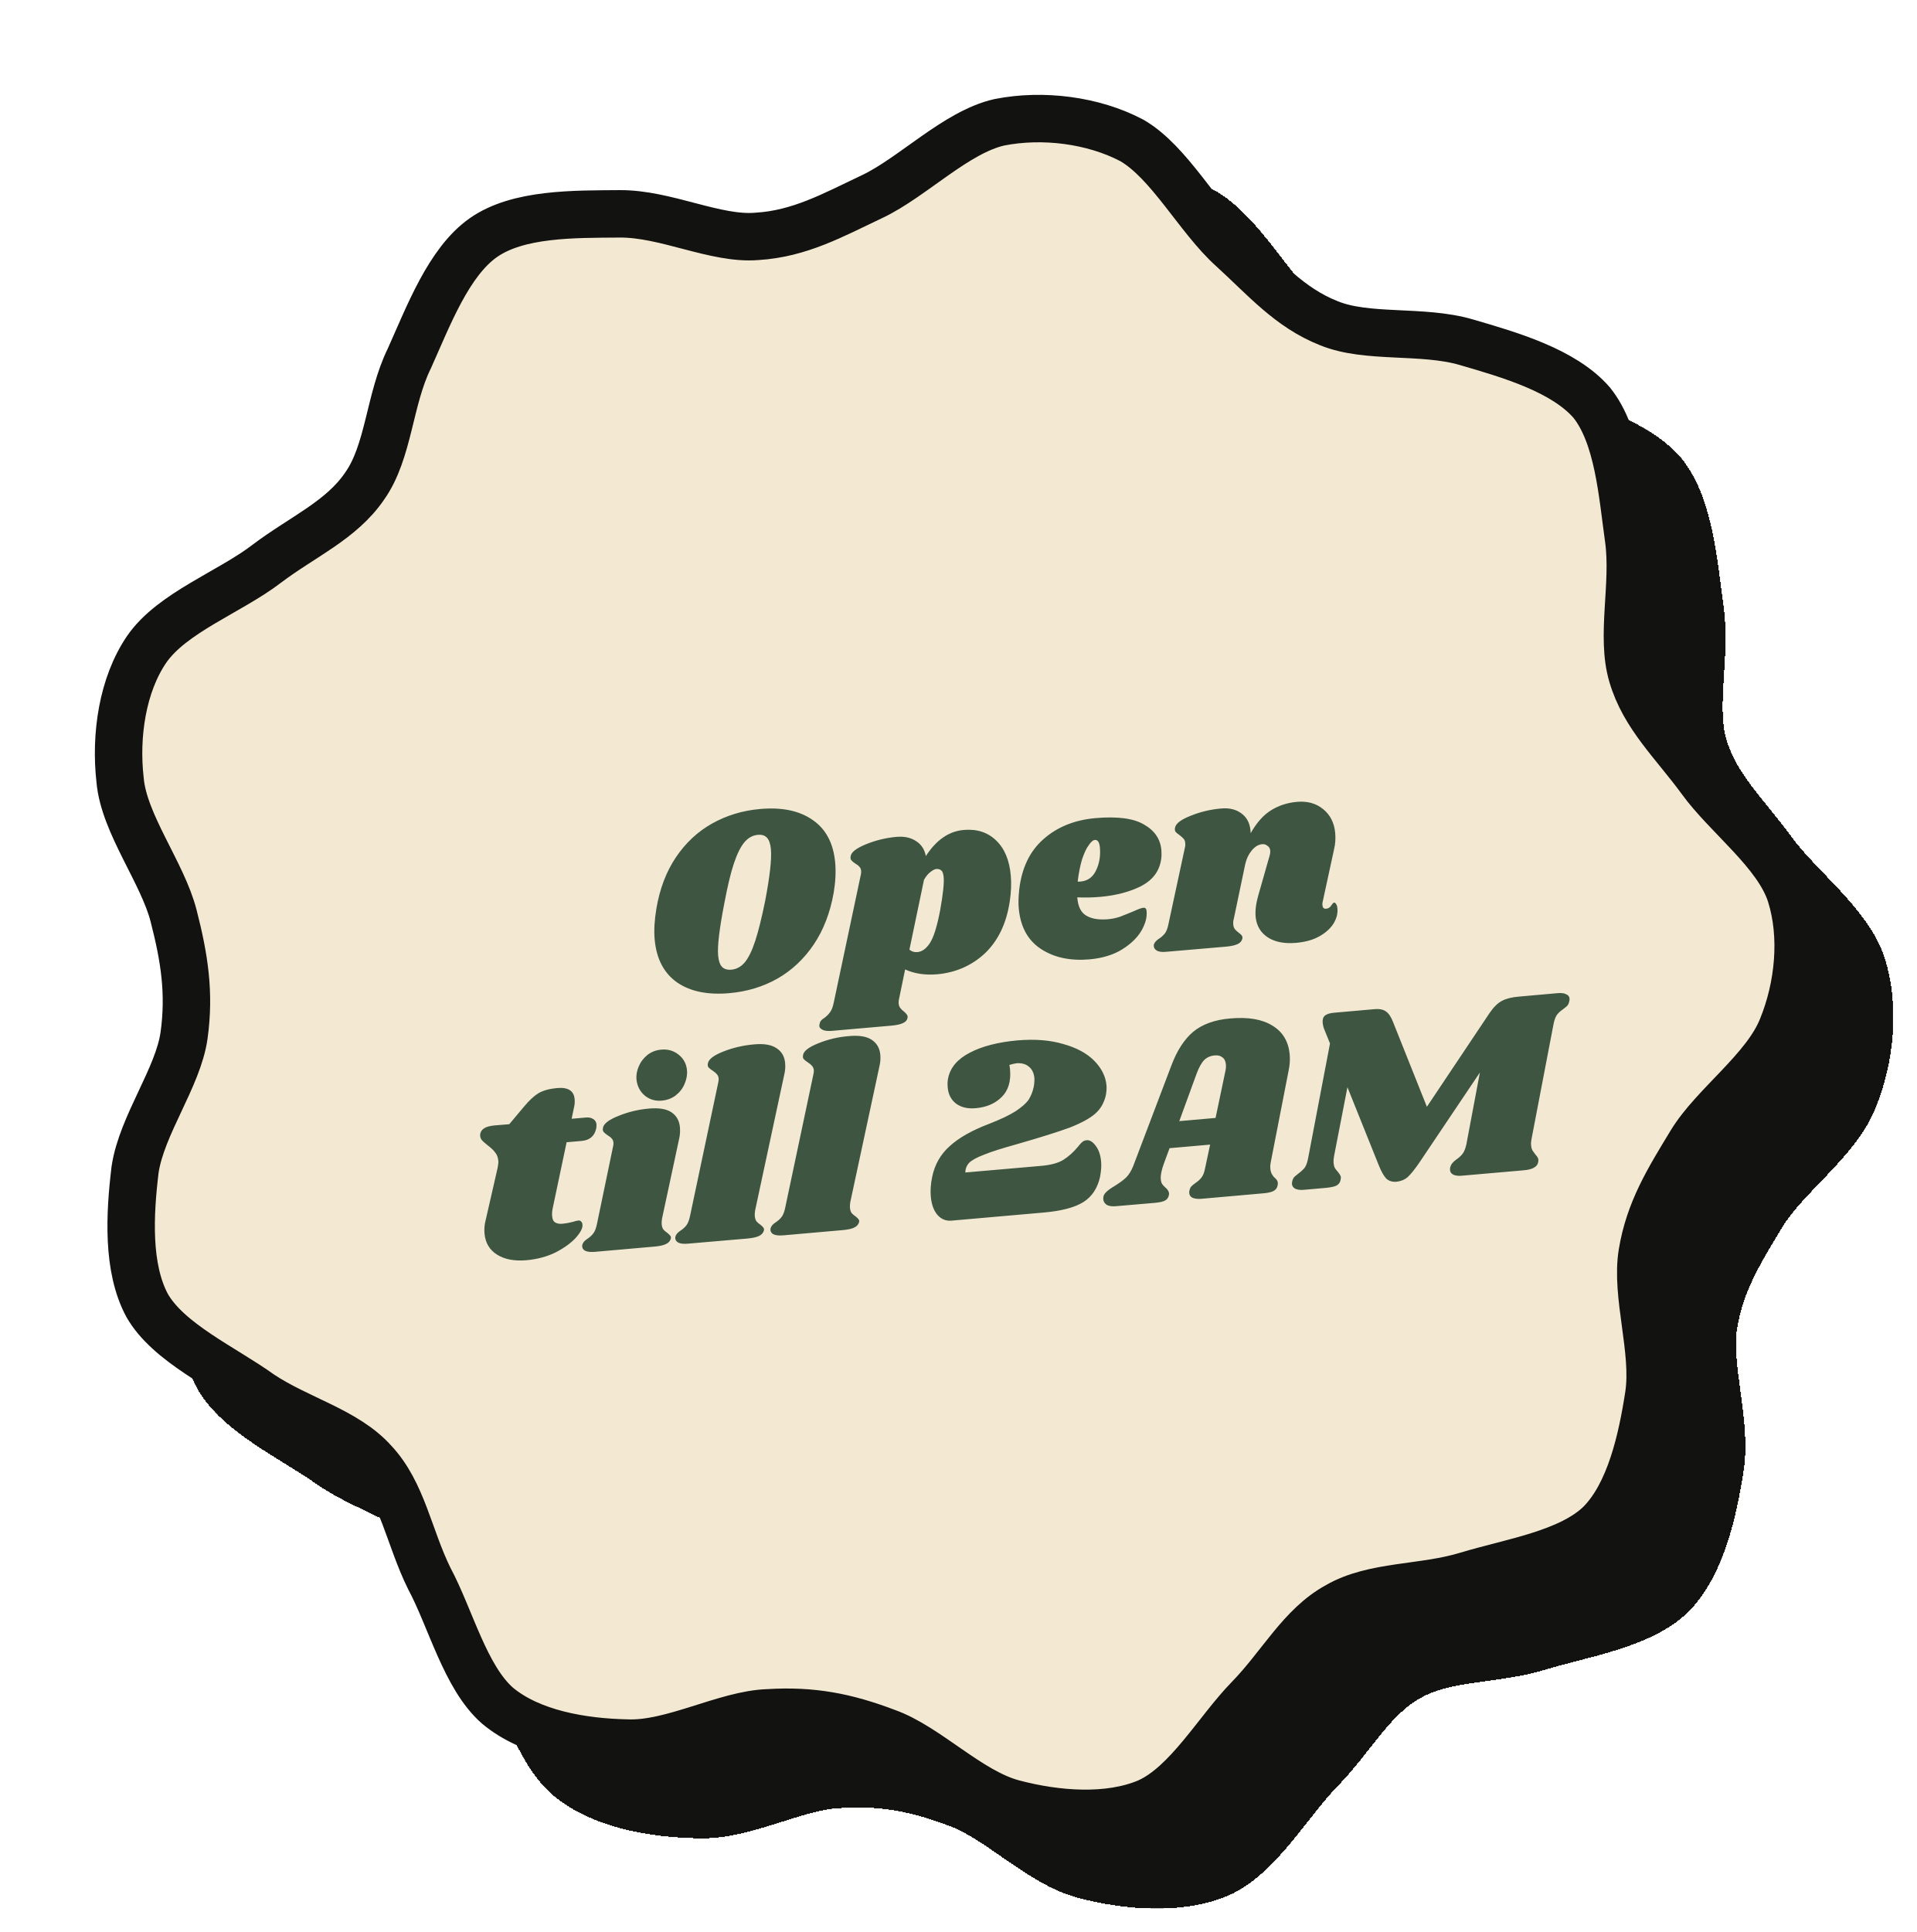
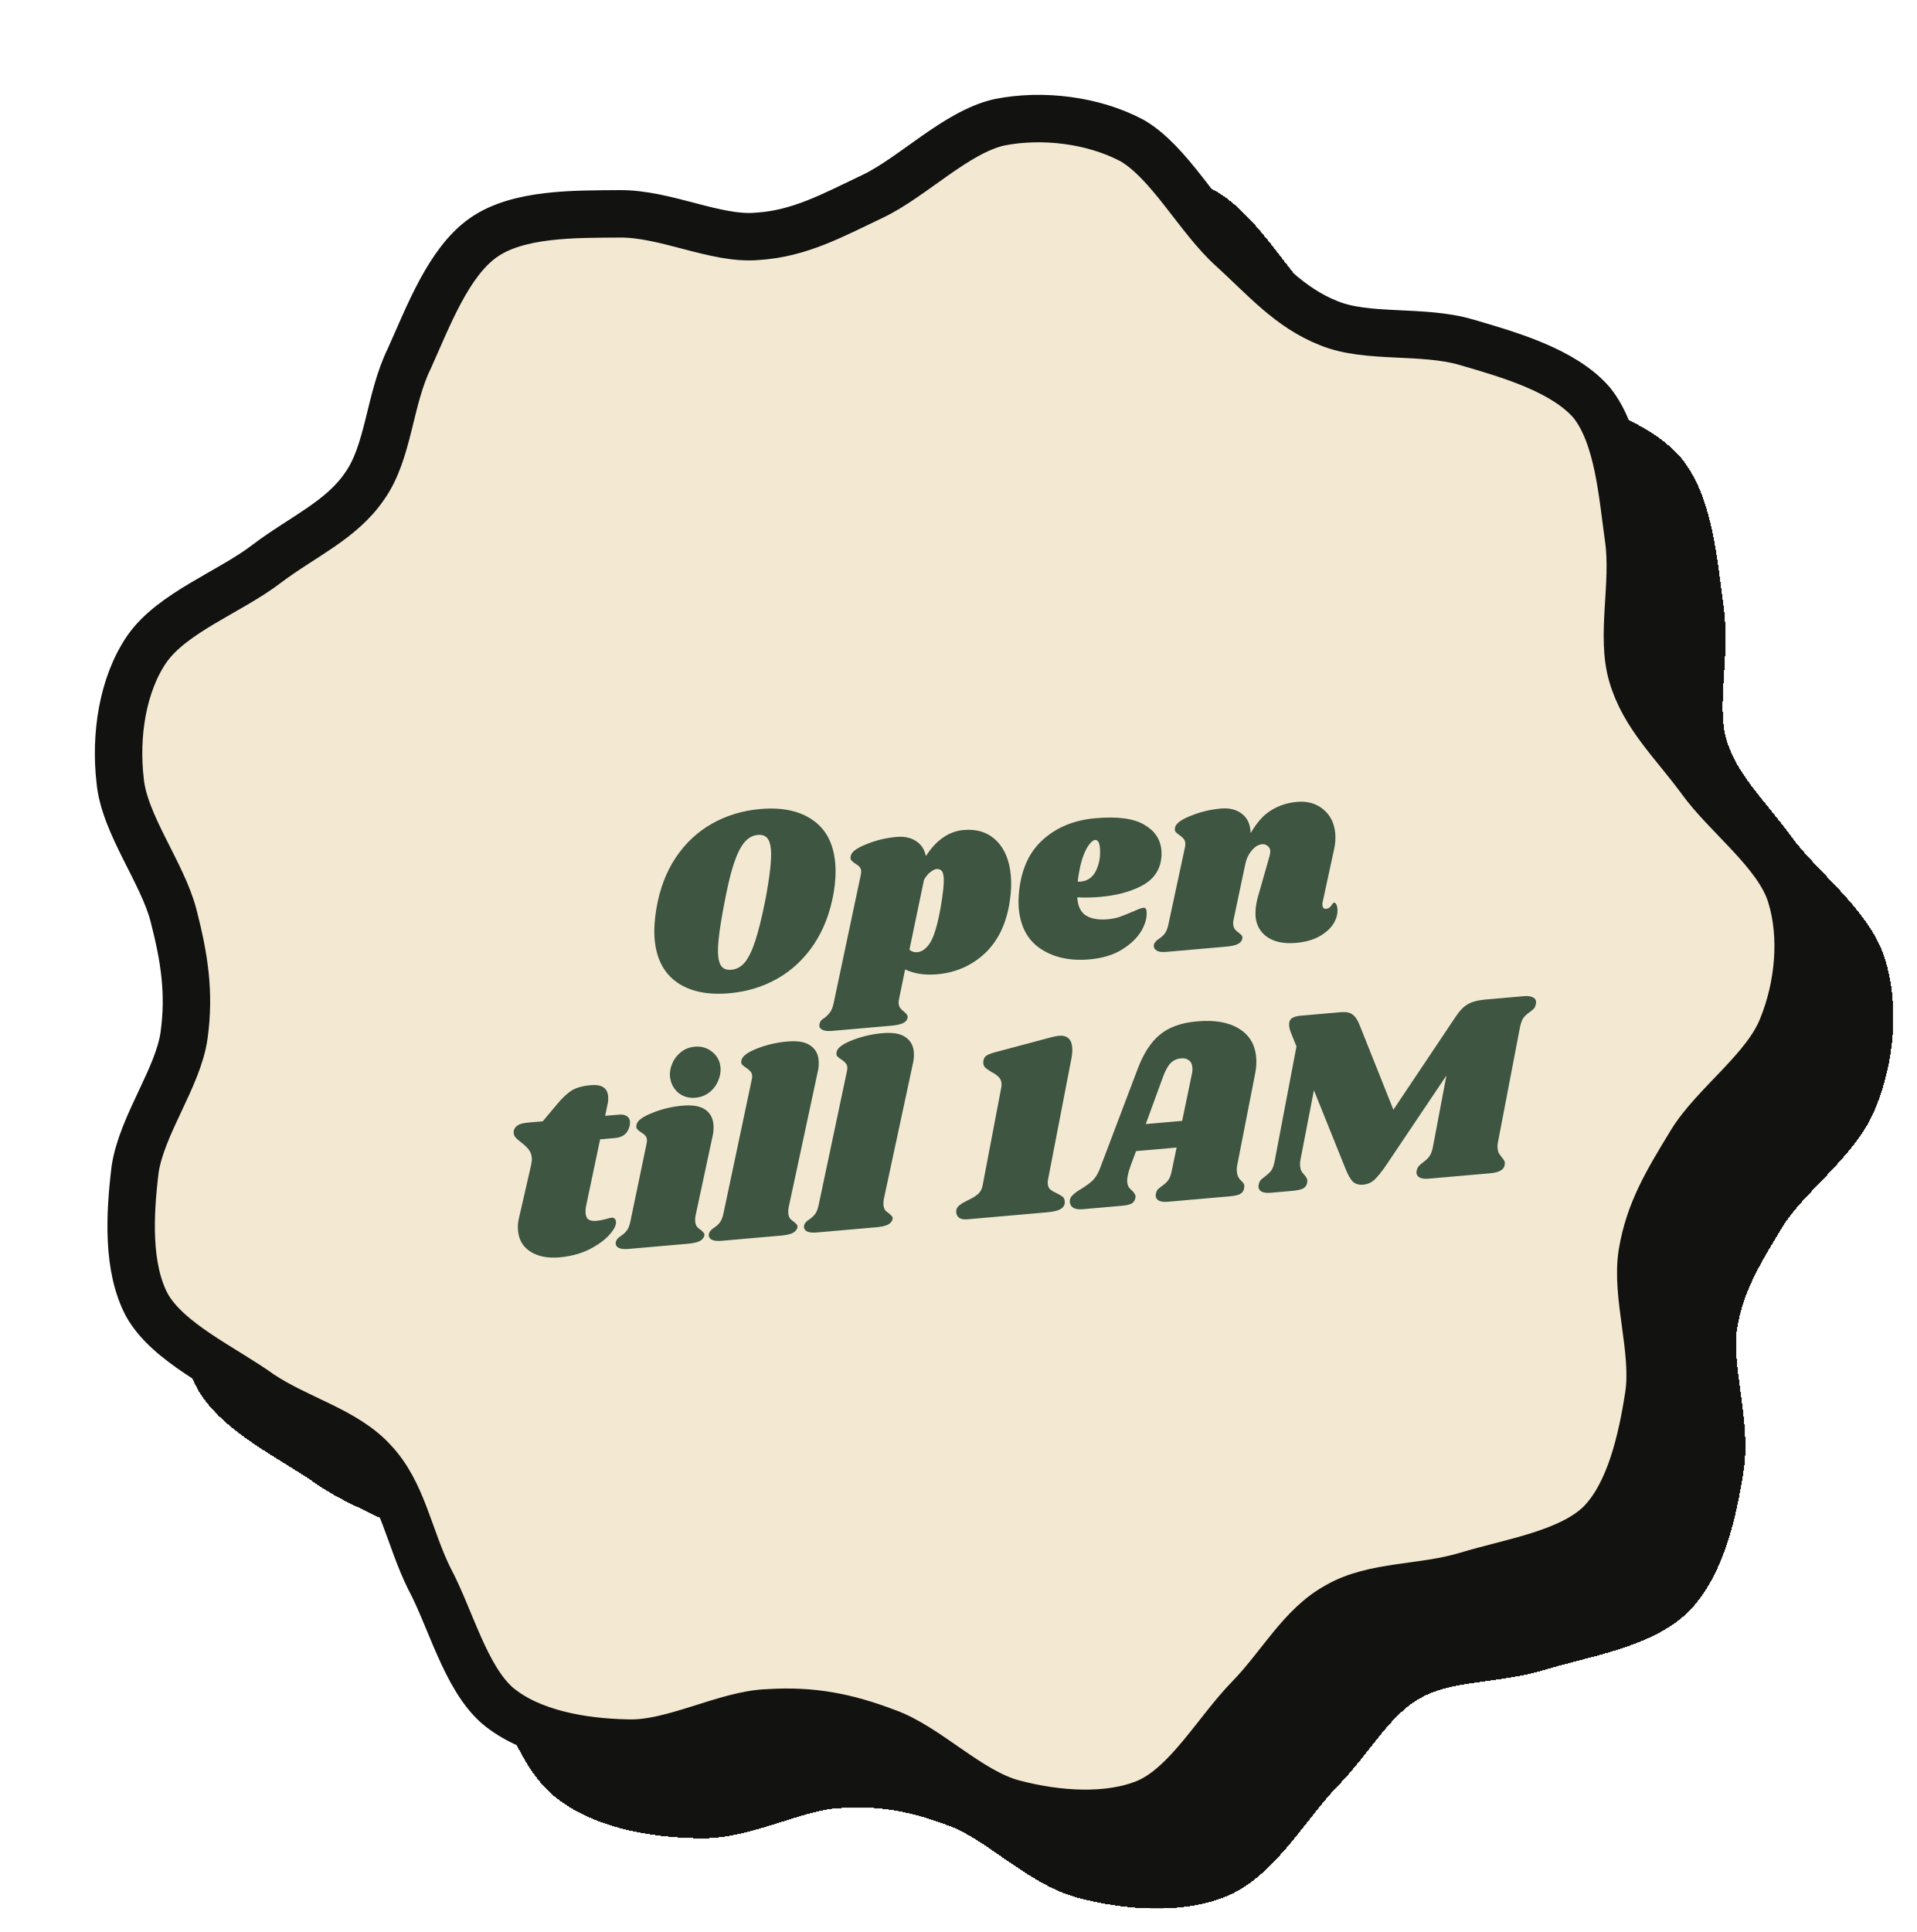
<svg xmlns="http://www.w3.org/2000/svg" width="161.64" height="162.9" viewBox="917.98 5081.32 161.64 162.9" fill="none">
  <g filter="url(#filter27_d_16_22)">
    <path d="M1068.99 5156.76C1070.1 5160.28 1069.67 5164.53 1068.26 5167.97C1066.86 5171.5 1062.51 5174.49 1060.58 5177.67C1058.65 5180.85 1057.06 5183.4 1056.47 5186.97C1055.88 5190.53 1057.59 5195.2 1057.02 5198.96C1056.44 5202.73 1055.43 5207.23 1052.94 5209.76C1050.36 5212.3 1045.4 5213.03 1041.68 5214.16C1037.97 5215.29 1033.82 5214.95 1030.77 5216.72C1027.7 5218.39 1025.99 5221.76 1023.32 5224.5C1020.64 5227.24 1018.13 5231.78 1014.75 5233.28C1011.46 5234.67 1007.11 5234.35 1003.41 5233.37C999.713 5232.39 996.168 5228.58 992.75 5227.37C989.323 5226.07 986.464 5225.51 982.77 5225.74C979.166 5225.85 974.675 5228.45 970.846 5228.29C967.126 5228.21 962.746 5227.49 959.929 5225.13C957.212 5222.75 955.971 5217.74 954.171 5214.39C952.463 5210.92 951.933 5207.15 949.497 5204.56C947.161 5201.95 943.162 5201 939.965 5198.87C936.858 5196.63 932.157 5194.53 930.375 5191.37C928.693 5188.21 928.907 5183.77 929.373 5179.92C929.947 5176.15 933.012 5172.17 933.503 5168.61C933.995 5165.06 933.535 5162.09 932.623 5158.55C931.703 5154.92 928.431 5150.79 928.108 5147.1C927.677 5143.33 928.307 5139.05 930.355 5136.06C932.493 5132.97 937.36 5131.24 940.465 5128.86C943.478 5126.58 946.769 5125.19 948.726 5122.31C950.782 5119.42 950.797 5115 952.501 5111.54C954.098 5107.99 955.806 5103.42 958.738 5101.36C961.669 5099.3 966.395 5099.38 970.206 5099.35C974.118 5099.31 978.329 5101.55 981.816 5101.25C985.411 5101.03 988.187 5099.48 991.56 5097.88C994.933 5096.28 998.613 5092.45 1002.26 5091.63C1005.91 5090.91 1010.17 5091.44 1013.43 5093.16C1016.6 5094.99 1019.02 5099.7 1021.86 5102.26C1024.58 5104.73 1026.71 5107.26 1030.04 5108.57C1033.27 5109.9 1037.91 5109.09 1041.62 5110.17C1045.33 5111.25 1049.86 5112.56 1052.21 5115.27C1054.46 5118.08 1054.79 5122.97 1055.32 5126.74C1055.86 5130.61 1054.63 5134.93 1055.62 5138.26C1056.62 5141.68 1059.13 5143.97 1061.41 5147.08C1063.59 5150.11 1067.88 5153.24 1068.99 5156.76Z" fill="#F3E9D2" />
    <path d="M1068.99 5156.76C1070.1 5160.28 1069.67 5164.53 1068.26 5167.97C1066.86 5171.5 1062.51 5174.49 1060.58 5177.67C1058.65 5180.85 1057.06 5183.4 1056.47 5186.97C1055.88 5190.53 1057.59 5195.2 1057.02 5198.96C1056.44 5202.73 1055.43 5207.23 1052.94 5209.76C1050.36 5212.3 1045.4 5213.03 1041.68 5214.16C1037.97 5215.29 1033.82 5214.95 1030.77 5216.72C1027.7 5218.39 1025.99 5221.76 1023.32 5224.5C1020.64 5227.24 1018.13 5231.78 1014.75 5233.28C1011.46 5234.67 1007.11 5234.35 1003.41 5233.37C999.713 5232.39 996.168 5228.58 992.75 5227.37C989.323 5226.07 986.464 5225.51 982.77 5225.74C979.166 5225.85 974.675 5228.45 970.846 5228.29C967.126 5228.21 962.746 5227.49 959.929 5225.13C957.212 5222.75 955.971 5217.74 954.171 5214.39C952.463 5210.92 951.933 5207.15 949.497 5204.56C947.161 5201.95 943.162 5201 939.965 5198.87C936.858 5196.63 932.157 5194.53 930.375 5191.37C928.693 5188.21 928.907 5183.77 929.373 5179.92C929.947 5176.15 933.012 5172.17 933.503 5168.61C933.995 5165.06 933.535 5162.09 932.623 5158.55C931.703 5154.92 928.431 5150.79 928.108 5147.1C927.677 5143.33 928.307 5139.05 930.355 5136.06C932.493 5132.97 937.36 5131.24 940.465 5128.86C943.478 5126.58 946.769 5125.19 948.726 5122.31C950.782 5119.42 950.797 5115 952.501 5111.54C954.098 5107.99 955.806 5103.42 958.738 5101.36C961.669 5099.3 966.395 5099.38 970.206 5099.35C974.118 5099.31 978.329 5101.55 981.816 5101.25C985.411 5101.03 988.187 5099.48 991.56 5097.88C994.933 5096.28 998.613 5092.45 1002.26 5091.63C1005.91 5090.91 1010.17 5091.44 1013.43 5093.16C1016.6 5094.99 1019.02 5099.7 1021.86 5102.26C1024.58 5104.73 1026.71 5107.26 1030.04 5108.57C1033.27 5109.9 1037.91 5109.09 1041.62 5110.17C1045.33 5111.25 1049.86 5112.56 1052.21 5115.27C1054.46 5118.08 1054.79 5122.97 1055.32 5126.74C1055.86 5130.61 1054.63 5134.93 1055.62 5138.26C1056.62 5141.68 1059.13 5143.97 1061.41 5147.08C1063.59 5150.11 1067.88 5153.24 1068.99 5156.76Z" stroke="#121210" stroke-width="4" />
  </g>
-   <path d="M982.097 5149.53C983.938 5149.37 985.416 5149.68 986.53 5150.47C987.643 5151.24 988.271 5152.44 988.414 5154.08C988.481 5154.85 988.437 5155.7 988.282 5156.61C987.986 5158.28 987.429 5159.73 986.608 5160.95C985.787 5162.17 984.767 5163.13 983.547 5163.83C982.327 5164.52 980.971 5164.93 979.481 5165.06C977.655 5165.22 976.185 5164.92 975.072 5164.15C973.958 5163.36 973.33 5162.15 973.186 5160.51C973.121 5159.77 973.171 5158.9 973.335 5157.92C973.617 5156.26 974.161 5154.83 974.969 5153.62C975.789 5152.4 976.803 5151.45 978.01 5150.77C979.23 5150.08 980.592 5149.66 982.097 5149.53ZM981.891 5151.71C981.452 5151.75 981.073 5151.96 980.753 5152.34C980.433 5152.72 980.133 5153.33 979.853 5154.17C979.586 5154.98 979.317 5156.12 979.046 5157.57C978.641 5159.67 978.472 5161.1 978.54 5161.88C978.579 5162.33 978.689 5162.65 978.867 5162.84C979.046 5163.03 979.31 5163.11 979.661 5163.08C980.099 5163.04 980.479 5162.83 980.799 5162.45C981.117 5162.06 981.41 5161.45 981.677 5160.63C981.944 5159.81 982.221 5158.69 982.509 5157.27C982.903 5155.2 983.063 5153.76 982.992 5152.94C982.951 5152.47 982.841 5152.15 982.663 5151.96C982.484 5151.76 982.227 5151.68 981.891 5151.71ZM999.243 5151.3C1000.37 5151.2 1001.28 5151.5 1001.99 5152.19C1002.7 5152.87 1003.11 5153.86 1003.22 5155.15C1003.28 5155.83 1003.25 5156.57 1003.13 5157.34C1002.85 5159.19 1002.15 5160.64 1001.04 5161.7C999.92 5162.74 998.573 5163.33 996.995 5163.47C995.987 5163.55 995.092 5163.42 994.31 5163.06L993.813 5165.47C993.769 5165.63 993.753 5165.79 993.766 5165.93C993.78 5166.1 993.828 5166.22 993.91 5166.32C993.993 5166.43 994.098 5166.53 994.224 5166.62C994.351 5166.73 994.432 5166.82 994.468 5166.89C994.518 5166.96 994.533 5167.05 994.513 5167.15C994.471 5167.35 994.344 5167.49 994.131 5167.58C993.919 5167.69 993.587 5167.76 993.134 5167.8L988.115 5168.24C987.736 5168.27 987.46 5168.23 987.287 5168.11C987.102 5168.01 987.037 5167.86 987.094 5167.67C987.113 5167.55 987.155 5167.45 987.222 5167.37C987.289 5167.29 987.385 5167.21 987.512 5167.14C987.718 5166.98 987.88 5166.81 987.997 5166.64C988.116 5166.48 988.212 5166.23 988.285 5165.88L990.566 5155.11C990.598 5154.97 990.611 5154.86 990.603 5154.77C990.589 5154.61 990.542 5154.49 990.461 5154.41C990.379 5154.31 990.26 5154.22 990.105 5154.13C989.949 5154.03 989.838 5153.93 989.772 5153.85C989.706 5153.77 989.688 5153.65 989.719 5153.5C989.777 5153.16 990.212 5152.83 991.023 5152.5C991.833 5152.17 992.691 5151.96 993.597 5151.88C994.239 5151.83 994.78 5151.94 995.217 5152.23C995.669 5152.51 995.949 5152.93 996.057 5153.5C996.939 5152.14 998.001 5151.41 999.243 5151.3ZM997.271 5158.03C997.507 5156.7 997.604 5155.79 997.561 5155.29C997.534 5154.98 997.465 5154.79 997.355 5154.71C997.259 5154.62 997.123 5154.58 996.948 5154.59C996.816 5154.6 996.654 5154.68 996.461 5154.83C996.266 5154.97 996.08 5155.19 995.901 5155.5L994.672 5161.39C994.862 5161.55 995.082 5161.62 995.33 5161.6C995.725 5161.57 996.078 5161.32 996.391 5160.85C996.716 5160.36 997.01 5159.42 997.271 5158.03ZM1010.36 5150.3C1012.22 5150.14 1013.59 5150.32 1014.47 5150.85C1015.36 5151.36 1015.84 5152.08 1015.92 5153C1015.94 5153.28 1015.94 5153.53 1015.9 5153.77C1015.76 5154.76 1015.21 5155.5 1014.24 5156.02C1013.28 5156.51 1012.12 5156.82 1010.77 5156.94C1010.08 5157 1009.43 5157.01 1008.83 5156.98C1008.88 5157.74 1009.13 5158.25 1009.58 5158.52C1010.03 5158.79 1010.63 5158.89 1011.39 5158.83C1011.75 5158.8 1012.08 5158.73 1012.39 5158.63C1012.71 5158.51 1013.11 5158.35 1013.59 5158.15C1013.98 5157.97 1014.26 5157.87 1014.4 5157.86C1014.56 5157.84 1014.65 5157.93 1014.67 5158.12C1014.73 5158.63 1014.58 5159.19 1014.24 5159.79C1013.89 5160.38 1013.35 5160.91 1012.61 5161.37C1011.87 5161.83 1010.95 5162.11 1009.86 5162.21C1008.24 5162.35 1006.87 5162.06 1005.76 5161.33C1004.65 5160.6 1004.03 5159.46 1003.89 5157.89C1003.85 5157.45 1003.87 5156.94 1003.93 5156.34C1004.14 5154.51 1004.82 5153.09 1005.97 5152.08C1007.13 5151.05 1008.59 5150.46 1010.36 5150.3ZM1008.86 5155.65C1008.92 5155.66 1009 5155.66 1009.11 5155.65C1009.72 5155.59 1010.16 5155.27 1010.43 5154.67C1010.71 5154.07 1010.8 5153.42 1010.73 5152.72C1010.68 5152.32 1010.54 5152.12 1010.32 5152.14C1010.16 5152.15 1009.98 5152.3 1009.79 5152.59C1009.59 5152.85 1009.41 5153.25 1009.23 5153.78C1009.07 5154.31 1008.95 5154.93 1008.86 5155.65ZM1029.52 5157.37C1029.5 5157.43 1029.49 5157.52 1029.5 5157.64C1029.51 5157.74 1029.54 5157.82 1029.59 5157.88C1029.65 5157.93 1029.73 5157.95 1029.81 5157.94C1029.99 5157.93 1030.13 5157.84 1030.23 5157.69C1030.35 5157.51 1030.43 5157.43 1030.48 5157.42C1030.55 5157.42 1030.61 5157.46 1030.66 5157.56C1030.72 5157.64 1030.75 5157.75 1030.76 5157.88C1030.81 5158.31 1030.71 5158.73 1030.45 5159.17C1030.19 5159.59 1029.79 5159.96 1029.24 5160.27C1028.71 5160.57 1028.05 5160.75 1027.26 5160.82C1026.3 5160.9 1025.51 5160.75 1024.9 5160.36C1024.29 5159.96 1023.95 5159.39 1023.87 5158.64C1023.82 5158.1 1023.9 5157.48 1024.1 5156.79L1025.03 5153.53C1025.09 5153.33 1025.11 5153.17 1025.1 5153.06C1025.09 5152.87 1025.01 5152.73 1024.87 5152.64C1024.74 5152.53 1024.59 5152.48 1024.41 5152.5C1024.09 5152.53 1023.8 5152.71 1023.53 5153.04C1023.27 5153.36 1023.09 5153.74 1022.99 5154.19L1022.03 5158.78C1021.98 5158.95 1021.97 5159.1 1021.98 5159.25C1021.99 5159.42 1022.04 5159.57 1022.13 5159.68C1022.21 5159.77 1022.32 5159.87 1022.46 5159.98C1022.57 5160.06 1022.65 5160.13 1022.7 5160.2C1022.75 5160.27 1022.77 5160.36 1022.75 5160.46C1022.7 5160.66 1022.58 5160.81 1022.37 5160.91C1022.16 5161.02 1021.82 5161.1 1021.35 5161.14L1016.35 5161.57C1015.97 5161.61 1015.7 5161.57 1015.53 5161.47C1015.34 5161.35 1015.26 5161.19 1015.28 5160.98C1015.33 5160.8 1015.47 5160.63 1015.7 5160.48C1015.91 5160.35 1016.08 5160.19 1016.22 5160.02C1016.35 5159.84 1016.45 5159.58 1016.52 5159.22L1017.92 5152.71C1017.94 5152.64 1017.95 5152.53 1017.93 5152.4C1017.92 5152.24 1017.87 5152.12 1017.79 5152.04C1017.73 5151.96 1017.61 5151.86 1017.46 5151.74C1017.3 5151.63 1017.19 5151.54 1017.12 5151.46C1017.06 5151.38 1017.04 5151.26 1017.07 5151.11C1017.13 5150.77 1017.56 5150.43 1018.37 5150.11C1019.18 5149.78 1020.04 5149.57 1020.95 5149.49C1021.68 5149.42 1022.27 5149.58 1022.73 5149.95C1023.19 5150.31 1023.43 5150.85 1023.45 5151.57C1023.97 5150.65 1024.56 5150.01 1025.2 5149.62C1025.84 5149.23 1026.56 5149 1027.35 5148.93C1028.24 5148.85 1028.98 5149.06 1029.57 5149.55C1030.17 5150.04 1030.51 5150.72 1030.58 5151.58C1030.62 5152.04 1030.59 5152.49 1030.48 5152.94L1029.52 5157.37ZM967.347 5175.55C967.625 5175.52 967.842 5175.56 967.998 5175.67C968.169 5175.77 968.264 5175.92 968.282 5176.13C968.287 5176.18 968.281 5176.29 968.265 5176.44C968.131 5177.1 967.721 5177.46 967.034 5177.52L965.763 5177.63L964.593 5183.18C964.539 5183.41 964.522 5183.64 964.543 5183.87C964.566 5184.14 964.655 5184.31 964.81 5184.4C964.965 5184.49 965.174 5184.53 965.437 5184.5C965.67 5184.48 965.96 5184.43 966.306 5184.34C966.477 5184.28 966.629 5184.24 966.76 5184.23C966.862 5184.22 966.939 5184.25 966.989 5184.32C967.052 5184.38 967.089 5184.45 967.098 5184.56C967.138 5184.85 966.95 5185.22 966.534 5185.69C966.132 5186.13 965.564 5186.54 964.831 5186.92C964.097 5187.28 963.269 5187.5 962.349 5187.58C961.355 5187.66 960.539 5187.51 959.901 5187.11C959.262 5186.71 958.908 5186.11 958.839 5185.32C958.807 5184.96 958.835 5184.6 958.922 5184.26L959.945 5179.79C959.997 5179.54 960.016 5179.34 960.003 5179.19C959.978 5178.9 959.883 5178.66 959.719 5178.47C959.569 5178.27 959.361 5178.08 959.093 5177.88C958.856 5177.69 958.688 5177.54 958.589 5177.42C958.489 5177.28 958.452 5177.11 958.479 5176.92C958.521 5176.72 958.632 5176.57 958.813 5176.45C958.994 5176.33 959.289 5176.25 959.699 5176.21L960.926 5176.11L962.186 5174.61C962.626 5174.08 963.035 5173.71 963.413 5173.48C963.805 5173.26 964.323 5173.12 964.966 5173.06C965.886 5172.98 966.377 5173.29 966.438 5173.99C966.458 5174.21 966.446 5174.42 966.404 5174.61L966.186 5175.65L967.347 5175.55ZM972.707 5174.79C973.554 5174.72 974.189 5174.82 974.612 5175.11C975.035 5175.4 975.27 5175.82 975.319 5176.37C975.348 5176.71 975.325 5177.03 975.25 5177.35L973.807 5184.08C973.778 5184.26 973.77 5184.41 973.781 5184.55C973.798 5184.74 973.848 5184.89 973.931 5185C974.013 5185.09 974.124 5185.18 974.265 5185.28C974.376 5185.37 974.457 5185.45 974.507 5185.52C974.556 5185.57 974.57 5185.65 974.55 5185.76C974.494 5185.96 974.36 5186.11 974.148 5186.21C973.937 5186.32 973.604 5186.39 973.151 5186.43L968.155 5186.87C967.775 5186.9 967.492 5186.87 967.306 5186.77C967.12 5186.65 967.046 5186.49 967.087 5186.28C967.13 5186.1 967.27 5185.93 967.507 5185.78C967.716 5185.64 967.886 5185.49 968.018 5185.31C968.15 5185.14 968.252 5184.87 968.324 5184.51L969.676 5178.01C969.709 5177.88 969.721 5177.77 969.713 5177.68C969.699 5177.52 969.652 5177.4 969.571 5177.32C969.489 5177.22 969.371 5177.13 969.216 5177.04C969.059 5176.93 968.948 5176.84 968.882 5176.76C968.816 5176.68 968.798 5176.56 968.829 5176.41C968.888 5176.07 969.322 5175.73 970.133 5175.41C970.943 5175.08 971.801 5174.87 972.707 5174.79ZM973.752 5169.82C974.321 5169.77 974.813 5169.92 975.226 5170.26C975.638 5170.59 975.867 5171.03 975.915 5171.57C975.948 5171.95 975.878 5172.33 975.706 5172.72C975.548 5173.1 975.296 5173.42 974.951 5173.69C974.62 5173.94 974.235 5174.08 973.797 5174.12C973.242 5174.17 972.758 5174.03 972.346 5173.69C971.948 5173.35 971.717 5172.9 971.654 5172.34C971.622 5171.98 971.685 5171.61 971.845 5171.24C972.003 5170.86 972.247 5170.54 972.577 5170.27C972.907 5170.01 973.299 5169.86 973.752 5169.82ZM981.558 5169.38C982.405 5169.3 983.04 5169.41 983.463 5169.7C983.9 5169.98 984.143 5170.4 984.191 5170.96C984.22 5171.28 984.196 5171.6 984.12 5171.91L981.657 5183.39C981.629 5183.57 981.62 5183.73 981.632 5183.86C981.649 5184.05 981.699 5184.2 981.782 5184.31C981.864 5184.4 981.975 5184.5 982.115 5184.59C982.227 5184.68 982.307 5184.76 982.358 5184.83C982.407 5184.89 982.421 5184.97 982.401 5185.07C982.344 5185.27 982.21 5185.42 981.999 5185.53C981.787 5185.63 981.455 5185.71 981.002 5185.75L976.005 5186.18C975.625 5186.22 975.343 5186.18 975.157 5186.08C974.97 5185.96 974.897 5185.8 974.938 5185.59C974.981 5185.41 975.121 5185.25 975.358 5185.09C975.567 5184.96 975.737 5184.8 975.869 5184.63C976.001 5184.45 976.103 5184.19 976.175 5183.83L978.549 5172.6C978.581 5172.46 978.594 5172.35 978.586 5172.27C978.572 5172.1 978.517 5171.98 978.42 5171.88C978.338 5171.79 978.227 5171.69 978.086 5171.6C977.93 5171.5 977.811 5171.41 977.731 5171.32C977.665 5171.24 977.647 5171.13 977.678 5170.98C977.736 5170.63 978.171 5170.3 978.982 5169.98C979.793 5169.66 980.652 5169.46 981.558 5169.38ZM989.584 5168.68C990.431 5168.6 991.066 5168.71 991.489 5168.99C991.926 5169.28 992.169 5169.7 992.217 5170.26C992.245 5170.58 992.222 5170.9 992.146 5171.21L989.683 5182.69C989.655 5182.87 989.646 5183.02 989.658 5183.16C989.675 5183.35 989.725 5183.5 989.808 5183.61C989.89 5183.7 990.001 5183.8 990.141 5183.89C990.253 5183.98 990.333 5184.06 990.384 5184.13C990.433 5184.19 990.447 5184.26 990.427 5184.37C990.37 5184.57 990.236 5184.72 990.025 5184.82C989.813 5184.93 989.481 5185 989.028 5185.04L984.031 5185.48C983.651 5185.51 983.369 5185.48 983.183 5185.38C982.996 5185.26 982.923 5185.1 982.964 5184.89C983.007 5184.71 983.147 5184.54 983.384 5184.39C983.593 5184.25 983.763 5184.1 983.895 5183.93C984.027 5183.75 984.129 5183.49 984.201 5183.13L986.575 5171.9C986.607 5171.76 986.62 5171.65 986.612 5171.56C986.598 5171.4 986.543 5171.28 986.446 5171.18C986.364 5171.08 986.253 5170.99 986.112 5170.9C985.956 5170.8 985.837 5170.7 985.757 5170.62C985.691 5170.54 985.673 5170.42 985.704 5170.27C985.762 5169.93 986.197 5169.6 987.008 5169.28C987.819 5168.95 988.678 5168.75 989.584 5168.68ZM1003.8 5169.04C1005.26 5168.92 1006.55 5169.02 1007.65 5169.35C1008.77 5169.66 1009.63 5170.13 1010.25 5170.75C1010.87 5171.38 1011.22 5172.07 1011.29 5172.83C1011.31 5173.11 1011.29 5173.39 1011.23 5173.69C1011.08 5174.33 1010.78 5174.84 1010.33 5175.23C1009.88 5175.62 1009.17 5176.01 1008.2 5176.39C1007.23 5176.75 1005.73 5177.22 1003.71 5177.8C1002.49 5178.14 1001.57 5178.43 1000.96 5178.68C1000.36 5178.91 999.945 5179.13 999.714 5179.36C999.499 5179.59 999.39 5179.86 999.389 5180.18L1005.7 5179.63C1006.58 5179.56 1007.23 5179.38 1007.66 5179.11C1008.1 5178.83 1008.49 5178.48 1008.85 5178.05C1009.01 5177.85 1009.14 5177.7 1009.24 5177.62C1009.34 5177.52 1009.47 5177.47 1009.62 5177.46C1009.88 5177.43 1010.14 5177.6 1010.39 5177.94C1010.64 5178.27 1010.79 5178.72 1010.84 5179.27C1010.87 5179.64 1010.84 5180.06 1010.75 5180.54C1010.54 5181.5 1010.07 5182.21 1009.35 5182.67C1008.62 5183.13 1007.49 5183.43 1005.96 5183.56L998.22 5184.24C997.752 5184.28 997.355 5184.12 997.029 5183.75C996.716 5183.38 996.531 5182.86 996.472 5182.18C996.429 5181.69 996.469 5181.14 996.593 5180.54C996.812 5179.5 997.303 5178.64 998.068 5177.96C998.831 5177.26 999.939 5176.63 1001.39 5176.08C1002.36 5175.7 1003.1 5175.35 1003.62 5175.02C1004.13 5174.68 1004.5 5174.36 1004.71 5174.07C1004.91 5173.75 1005.07 5173.38 1005.16 5172.94C1005.21 5172.65 1005.22 5172.4 1005.21 5172.21C1005.17 5171.8 1005.02 5171.48 1004.75 5171.26C1004.48 5171.03 1004.13 5170.94 1003.71 5170.97C1003.59 5170.98 1003.39 5171.03 1003.1 5171.11C1003.12 5171.2 1003.14 5171.33 1003.16 5171.51C1003.24 5172.5 1003.01 5173.27 1002.45 5173.82C1001.9 5174.37 1001.17 5174.68 1000.26 5174.76C999.59 5174.82 999.041 5174.69 998.616 5174.38C998.191 5174.06 997.952 5173.6 997.9 5173.01C997.874 5172.71 997.887 5172.45 997.94 5172.21C998.128 5171.32 998.736 5170.61 999.764 5170.08C1000.79 5169.54 1002.14 5169.19 1003.8 5169.04ZM1025.15 5179.28C1025.11 5179.47 1025.09 5179.67 1025.11 5179.86C1025.12 5180.02 1025.16 5180.15 1025.21 5180.27C1025.26 5180.36 1025.32 5180.45 1025.37 5180.52C1025.43 5180.57 1025.47 5180.61 1025.49 5180.64C1025.65 5180.77 1025.73 5180.91 1025.74 5181.06C1025.75 5181.09 1025.74 5181.16 1025.72 5181.28C1025.68 5181.49 1025.56 5181.65 1025.36 5181.75C1025.18 5181.84 1024.88 5181.91 1024.47 5181.94L1019.28 5182.4C1018.97 5182.42 1018.73 5182.39 1018.54 5182.31C1018.37 5182.22 1018.28 5182.09 1018.27 5181.91C1018.26 5181.82 1018.27 5181.73 1018.31 5181.62C1018.34 5181.5 1018.39 5181.41 1018.46 5181.34C1018.54 5181.26 1018.65 5181.17 1018.79 5181.07C1019.01 5180.92 1019.19 5180.76 1019.32 5180.58C1019.45 5180.41 1019.55 5180.14 1019.62 5179.76L1020.03 5177.83L1016.61 5178.13L1016.13 5179.43C1015.93 5179.99 1015.84 5180.42 1015.87 5180.73C1015.88 5180.91 1015.92 5181.05 1015.99 5181.16C1016.06 5181.26 1016.16 5181.36 1016.28 5181.47C1016.4 5181.57 1016.47 5181.67 1016.51 5181.76C1016.56 5181.83 1016.57 5181.93 1016.56 5182.06C1016.52 5182.29 1016.41 5182.45 1016.22 5182.55C1016.06 5182.64 1015.77 5182.7 1015.38 5182.74L1012.11 5183.02C1011.78 5183.05 1011.52 5183.02 1011.33 5182.92C1011.14 5182.8 1011.04 5182.64 1011.02 5182.44C1011 5182.2 1011.08 5182.01 1011.24 5181.86C1011.39 5181.7 1011.62 5181.53 1011.94 5181.34C1012.36 5181.08 1012.7 5180.84 1012.94 5180.61C1013.18 5180.37 1013.38 5180.05 1013.54 5179.65L1016.74 5171.22C1017.22 5169.92 1017.85 5168.95 1018.6 5168.32C1019.37 5167.68 1020.42 5167.3 1021.75 5167.19C1023.24 5167.06 1024.42 5167.26 1025.29 5167.8C1026.16 5168.33 1026.64 5169.14 1026.74 5170.22C1026.78 5170.67 1026.75 5171.14 1026.64 5171.64L1025.15 5179.28ZM1020.49 5175.58L1021.32 5171.62C1021.36 5171.44 1021.38 5171.25 1021.36 5171.06C1021.33 5170.79 1021.24 5170.59 1021.06 5170.47C1020.91 5170.34 1020.69 5170.28 1020.41 5170.31C1020.06 5170.34 1019.77 5170.47 1019.54 5170.69C1019.31 5170.92 1019.09 5171.31 1018.89 5171.85L1017.43 5175.85L1020.49 5175.58ZM1049.33 5165.06C1049.64 5165.03 1049.88 5165.06 1050.05 5165.15C1050.23 5165.22 1050.33 5165.35 1050.34 5165.52C1050.35 5165.6 1050.34 5165.69 1050.3 5165.81C1050.27 5165.95 1050.21 5166.06 1050.13 5166.14C1050.07 5166.2 1049.96 5166.29 1049.8 5166.41C1049.58 5166.56 1049.4 5166.72 1049.27 5166.9C1049.15 5167.07 1049.06 5167.33 1048.99 5167.67L1047.14 5177.33C1047.1 5177.53 1047.08 5177.71 1047.1 5177.89C1047.11 5178.05 1047.15 5178.19 1047.2 5178.3C1047.27 5178.4 1047.35 5178.51 1047.45 5178.65C1047.52 5178.72 1047.57 5178.8 1047.63 5178.88C1047.68 5178.95 1047.71 5179.03 1047.71 5179.11C1047.72 5179.14 1047.71 5179.22 1047.69 5179.34C1047.65 5179.53 1047.52 5179.68 1047.31 5179.79C1047.11 5179.9 1046.82 5179.97 1046.42 5180L1041.27 5180.45C1040.96 5180.48 1040.72 5180.45 1040.53 5180.36C1040.36 5180.27 1040.27 5180.14 1040.26 5179.97C1040.25 5179.88 1040.26 5179.78 1040.3 5179.68C1040.33 5179.57 1040.38 5179.48 1040.45 5179.4C1040.53 5179.3 1040.6 5179.24 1040.65 5179.2C1040.72 5179.15 1040.77 5179.11 1040.8 5179.08C1041.02 5178.93 1041.2 5178.76 1041.33 5178.59C1041.46 5178.42 1041.56 5178.16 1041.64 5177.81L1042.78 5171.75L1037.72 5179.28C1037.31 5179.89 1036.96 5180.32 1036.69 5180.57C1036.43 5180.79 1036.12 5180.92 1035.75 5180.96C1035.4 5180.99 1035.11 5180.9 1034.89 5180.7C1034.68 5180.48 1034.47 5180.11 1034.26 5179.59L1031.61 5172.99L1030.48 5178.81C1030.44 5179.01 1030.43 5179.19 1030.44 5179.37C1030.46 5179.54 1030.49 5179.69 1030.55 5179.8C1030.62 5179.91 1030.71 5180.03 1030.82 5180.15C1030.97 5180.33 1031.05 5180.48 1031.06 5180.59C1031.06 5180.62 1031.05 5180.7 1031.03 5180.82C1030.99 5181.03 1030.87 5181.18 1030.68 5181.29C1030.48 5181.38 1030.18 5181.44 1029.77 5181.48L1027.95 5181.64C1027.64 5181.67 1027.4 5181.64 1027.21 5181.55C1027.04 5181.46 1026.95 5181.33 1026.93 5181.15C1026.93 5181.07 1026.94 5180.97 1026.97 5180.86C1027.02 5180.7 1027.1 5180.56 1027.23 5180.47C1027.35 5180.37 1027.43 5180.31 1027.45 5180.29C1027.68 5180.12 1027.85 5179.96 1027.99 5179.8C1028.12 5179.63 1028.22 5179.36 1028.29 5179L1030.14 5169.3L1029.68 5168.17C1029.59 5167.96 1029.54 5167.75 1029.52 5167.54C1029.5 5167.28 1029.56 5167.08 1029.71 5166.95C1029.88 5166.82 1030.13 5166.74 1030.48 5166.71L1033.88 5166.41C1034.32 5166.37 1034.65 5166.44 1034.87 5166.61C1035.11 5166.78 1035.31 5167.1 1035.48 5167.55L1038.31 5174.64L1043.6 5166.73C1043.94 5166.23 1044.29 5165.89 1044.64 5165.71C1044.99 5165.52 1045.47 5165.4 1046.07 5165.35L1049.33 5165.06Z" fill="#3D5541" />
+   <path transform="translate(921.4161 5085.539)" d="M60.681 63.996C62.522 63.835 63.999 64.148 65.114 64.933C66.226 65.705 66.854 66.909 66.998 68.545C67.065 69.319 67.021 70.162 66.865 71.074C66.57 72.749 66.012 74.196 65.192 75.417C64.371 76.637 63.35 77.595 62.13 78.29C60.91 78.986 59.555 79.399 58.065 79.529C56.239 79.689 54.769 79.383 53.656 78.612C52.542 77.826 51.913 76.615 51.77 74.979C51.705 74.234 51.755 73.368 51.919 72.382C52.2 70.723 52.745 69.291 53.552 68.087C54.373 66.867 55.387 65.917 56.594 65.237C57.814 64.542 59.176 64.128 60.681 63.996ZM60.474 66.179C60.036 66.217 59.657 66.427 59.337 66.808C59.017 67.189 58.717 67.797 58.437 68.632C58.169 69.45 57.901 70.585 57.63 72.037C57.225 74.133 57.056 75.569 57.124 76.343C57.163 76.796 57.272 77.118 57.451 77.308C57.63 77.499 57.894 77.579 58.245 77.548C58.683 77.51 59.062 77.3 59.382 76.919C59.701 76.523 59.994 75.915 60.261 75.097C60.528 74.279 60.805 73.158 61.093 71.734C61.486 69.668 61.647 68.225 61.576 67.407C61.535 66.94 61.425 66.611 61.246 66.42C61.068 66.23 60.81 66.149 60.474 66.179ZM77.827 65.765C78.952 65.666 79.869 65.961 80.577 66.65C81.285 67.339 81.695 68.327 81.808 69.612C81.868 70.299 81.836 71.031 81.713 71.807C81.433 73.657 80.735 75.109 79.62 76.164C78.504 77.204 77.157 77.793 75.579 77.931C74.571 78.019 73.676 77.884 72.893 77.525L72.397 79.932C72.353 80.098 72.337 80.254 72.35 80.4C72.364 80.56 72.412 80.689 72.494 80.785C72.577 80.895 72.682 80.996 72.808 81.088C72.935 81.195 73.016 81.284 73.052 81.354C73.102 81.423 73.117 81.51 73.097 81.615C73.055 81.81 72.927 81.954 72.715 82.046C72.503 82.153 72.171 82.226 71.718 82.266L66.699 82.705C66.319 82.738 66.043 82.696 65.871 82.579C65.686 82.477 65.621 82.328 65.677 82.132C65.696 82.012 65.739 81.913 65.806 81.834C65.873 81.754 65.969 81.679 66.096 81.609C66.302 81.444 66.464 81.275 66.581 81.103C66.7 80.945 66.796 80.694 66.869 80.349L69.15 69.571C69.182 69.436 69.195 69.325 69.187 69.237C69.173 69.076 69.125 68.955 69.045 68.874C68.963 68.778 68.844 68.685 68.689 68.596C68.533 68.492 68.422 68.398 68.356 68.316C68.289 68.233 68.272 68.117 68.303 67.967C68.361 67.623 68.796 67.291 69.607 66.97C70.417 66.634 71.275 66.426 72.18 66.347C72.823 66.291 73.363 66.405 73.801 66.691C74.252 66.975 74.532 67.4 74.641 67.965C75.523 66.607 76.585 65.873 77.827 65.765ZM75.854 72.496C76.091 71.165 76.188 70.251 76.144 69.754C76.118 69.448 76.049 69.255 75.939 69.176C75.843 69.082 75.707 69.042 75.531 69.057C75.4 69.069 75.238 69.149 75.045 69.299C74.85 69.433 74.664 69.656 74.485 69.966L73.256 75.859C73.446 76.019 73.666 76.089 73.914 76.067C74.309 76.032 74.662 75.781 74.974 75.312C75.3 74.827 75.593 73.888 75.854 72.496ZM88.946 64.77C90.801 64.608 92.172 64.789 93.057 65.316C93.941 65.827 94.423 66.543 94.504 67.464C94.528 67.741 94.521 67.999 94.483 68.238C94.348 69.222 93.795 69.97 92.824 70.481C91.867 70.978 90.708 71.285 89.349 71.404C88.663 71.464 88.016 71.476 87.409 71.441C87.461 72.202 87.712 72.718 88.163 72.987C88.614 73.257 89.219 73.359 89.978 73.292C90.329 73.261 90.662 73.196 90.977 73.094C91.291 72.979 91.689 72.819 92.172 72.615C92.568 72.433 92.839 72.335 92.985 72.323C93.146 72.308 93.235 72.396 93.251 72.586C93.311 73.096 93.168 73.654 92.823 74.258C92.478 74.848 91.935 75.374 91.195 75.836C90.455 76.298 89.537 76.577 88.441 76.673C86.819 76.815 85.454 76.522 84.345 75.795C83.236 75.067 82.613 73.922 82.477 72.359C82.438 71.92 82.452 71.404 82.518 70.809C82.726 68.98 83.404 67.559 84.552 66.546C85.713 65.516 87.178 64.924 88.946 64.77ZM87.448 70.113C87.507 70.122 87.588 70.123 87.691 70.114C88.304 70.06 88.747 69.734 89.019 69.136C89.29 68.538 89.388 67.889 89.312 67.189C89.261 66.781 89.127 66.587 88.908 66.606C88.747 66.62 88.568 66.768 88.372 67.05C88.175 67.318 87.989 67.717 87.814 68.248C87.655 68.777 87.532 69.399 87.448 70.113ZM108.105 71.839C108.081 71.9 108.074 71.989 108.084 72.106C108.093 72.208 108.122 72.286 108.171 72.341C108.235 72.394 108.31 72.417 108.398 72.409C108.573 72.394 108.713 72.308 108.817 72.152C108.935 71.98 109.015 71.892 109.059 71.888C109.132 71.882 109.195 71.927 109.248 72.026C109.299 72.11 109.331 72.217 109.342 72.349C109.394 72.771 109.292 73.2 109.035 73.635C108.778 74.055 108.375 74.421 107.829 74.734C107.295 75.031 106.634 75.214 105.845 75.283C104.881 75.367 104.094 75.215 103.486 74.827C102.877 74.424 102.532 73.85 102.452 73.106C102.405 72.566 102.483 71.948 102.688 71.253L103.617 67.991C103.673 67.795 103.696 67.638 103.686 67.522C103.67 67.332 103.591 67.191 103.451 67.1C103.323 66.994 103.172 66.948 102.997 66.963C102.675 66.992 102.382 67.172 102.117 67.504C101.85 67.822 101.67 68.206 101.577 68.656L100.609 73.246C100.565 73.411 100.549 73.567 100.562 73.713C100.577 73.889 100.627 74.032 100.71 74.142C100.792 74.238 100.904 74.339 101.045 74.444C101.155 74.523 101.235 74.597 101.286 74.666C101.336 74.735 101.351 74.822 101.331 74.927C101.289 75.122 101.162 75.273 100.951 75.38C100.739 75.487 100.4 75.561 99.932 75.602L94.935 76.039C94.555 76.072 94.28 76.037 94.109 75.934C93.922 75.818 93.842 75.656 93.868 75.448C93.911 75.267 94.051 75.1 94.288 74.947C94.496 74.811 94.667 74.656 94.799 74.483C94.931 74.309 95.033 74.043 95.105 73.683L96.501 67.178C96.524 67.103 96.529 66.999 96.518 66.868C96.504 66.707 96.457 66.586 96.376 66.505C96.31 66.422 96.198 66.322 96.04 66.203C95.884 66.099 95.773 66.005 95.707 65.923C95.64 65.84 95.623 65.724 95.654 65.574C95.712 65.231 96.147 64.898 96.958 64.577C97.768 64.241 98.626 64.033 99.531 63.954C100.262 63.89 100.857 64.044 101.317 64.416C101.775 64.774 102.013 65.312 102.032 66.032C102.556 65.118 103.139 64.47 103.783 64.09C104.426 63.695 105.142 63.463 105.931 63.394C106.822 63.316 107.562 63.524 108.15 64.017C108.752 64.509 109.091 65.186 109.167 66.048C109.206 66.501 109.172 66.953 109.064 67.404L108.105 71.839ZM48.756 89.764C49.034 89.739 49.251 89.779 49.407 89.883C49.578 89.986 49.673 90.14 49.691 90.344C49.696 90.403 49.69 90.506 49.673 90.655C49.54 91.315 49.13 91.674 48.443 91.734L47.172 91.846L46.002 97.403C45.948 97.628 45.931 97.858 45.952 98.092C45.974 98.355 46.063 98.531 46.219 98.621C46.374 98.71 46.583 98.743 46.846 98.72C47.079 98.7 47.369 98.645 47.715 98.556C47.886 98.497 48.038 98.461 48.169 98.45C48.271 98.441 48.348 98.471 48.398 98.54C48.461 98.594 48.498 98.671 48.507 98.774C48.547 99.065 48.359 99.442 47.943 99.905C47.541 100.353 46.973 100.763 46.24 101.136C45.506 101.495 44.678 101.715 43.758 101.795C42.764 101.882 41.948 101.725 41.31 101.325C40.671 100.924 40.317 100.329 40.248 99.54C40.216 99.175 40.244 98.819 40.331 98.473L41.354 94.011C41.406 93.756 41.425 93.556 41.412 93.41C41.386 93.117 41.292 92.875 41.128 92.684C40.978 92.491 40.77 92.295 40.502 92.098C40.265 91.912 40.097 91.758 39.998 91.634C39.898 91.496 39.861 91.33 39.888 91.136C39.93 90.941 40.041 90.784 40.222 90.665C40.403 90.546 40.698 90.469 41.108 90.433L42.335 90.325L43.595 88.824C44.035 88.3 44.444 87.925 44.822 87.701C45.214 87.475 45.732 87.334 46.375 87.278C47.295 87.197 47.786 87.508 47.847 88.209C47.867 88.428 47.855 88.635 47.813 88.83L47.595 89.865L48.756 89.764ZM54.116 89.008C54.963 88.933 55.598 89.04 56.021 89.327C56.444 89.614 56.679 90.035 56.728 90.59C56.757 90.926 56.734 91.252 56.659 91.568L55.216 98.297C55.187 98.476 55.179 98.632 55.19 98.763C55.207 98.953 55.257 99.103 55.34 99.214C55.422 99.31 55.533 99.403 55.674 99.494C55.785 99.587 55.866 99.668 55.916 99.738C55.965 99.792 55.979 99.872 55.959 99.977C55.903 100.173 55.769 100.325 55.557 100.432C55.346 100.538 55.013 100.612 54.56 100.651L49.563 101.088C49.184 101.122 48.901 101.087 48.715 100.986C48.529 100.87 48.455 100.707 48.496 100.497C48.539 100.317 48.679 100.15 48.916 99.997C49.125 99.861 49.295 99.706 49.427 99.532C49.559 99.359 49.661 99.092 49.733 98.733L51.085 92.232C51.118 92.097 51.13 91.985 51.122 91.897C51.108 91.737 51.061 91.616 50.98 91.535C50.898 91.439 50.78 91.346 50.625 91.257C50.468 91.152 50.357 91.059 50.291 90.977C50.225 90.894 50.207 90.778 50.238 90.628C50.297 90.284 50.731 89.952 51.542 89.63C52.352 89.294 53.21 89.087 54.116 89.008ZM55.161 84.036C55.73 83.986 56.222 84.134 56.635 84.481C57.047 84.813 57.276 85.249 57.324 85.79C57.357 86.17 57.287 86.551 57.115 86.934C56.957 87.316 56.705 87.64 56.36 87.906C56.029 88.156 55.644 88.3 55.206 88.338C54.651 88.387 54.167 88.245 53.755 87.913C53.357 87.565 53.126 87.114 53.063 86.56C53.031 86.195 53.094 85.829 53.254 85.461C53.411 85.079 53.656 84.756 53.986 84.492C54.316 84.227 54.708 84.075 55.161 84.036ZM62.967 83.596C63.814 83.522 64.449 83.628 64.872 83.915C65.309 84.201 65.552 84.621 65.6 85.176C65.629 85.498 65.605 85.816 65.529 86.132L63.066 97.61C63.038 97.79 63.029 97.945 63.041 98.076C63.057 98.266 63.108 98.416 63.191 98.527C63.273 98.623 63.384 98.716 63.524 98.807C63.636 98.9 63.716 98.981 63.767 99.051C63.816 99.105 63.83 99.185 63.81 99.29C63.753 99.486 63.619 99.638 63.408 99.745C63.196 99.852 62.864 99.925 62.411 99.964L57.414 100.402C57.034 100.435 56.752 100.401 56.566 100.299C56.379 100.183 56.306 100.02 56.347 99.81C56.39 99.63 56.53 99.463 56.767 99.31C56.975 99.174 57.146 99.019 57.278 98.846C57.41 98.672 57.512 98.405 57.584 98.046L59.958 86.818C59.99 86.683 60.003 86.571 59.995 86.484C59.981 86.323 59.926 86.195 59.829 86.101C59.747 86.005 59.636 85.911 59.495 85.821C59.339 85.717 59.22 85.624 59.14 85.543C59.074 85.46 59.056 85.344 59.087 85.194C59.145 84.85 59.58 84.518 60.391 84.196C61.202 83.875 62.061 83.675 62.967 83.596ZM70.993 82.894C71.84 82.819 72.475 82.926 72.898 83.213C73.335 83.498 73.578 83.919 73.626 84.474C73.654 84.795 73.631 85.114 73.555 85.43L71.092 96.908C71.064 97.087 71.055 97.243 71.067 97.374C71.084 97.564 71.133 97.714 71.217 97.825C71.299 97.921 71.41 98.014 71.55 98.105C71.662 98.198 71.742 98.279 71.793 98.349C71.841 98.403 71.856 98.483 71.836 98.588C71.779 98.784 71.645 98.936 71.434 99.043C71.222 99.149 70.89 99.223 70.437 99.262L65.44 99.699C65.06 99.733 64.778 99.698 64.592 99.597C64.405 99.481 64.332 99.318 64.373 99.108C64.416 98.928 64.556 98.761 64.793 98.608C65.001 98.472 65.172 98.317 65.304 98.143C65.436 97.97 65.538 97.703 65.609 97.344L67.984 86.116C68.016 85.981 68.029 85.869 68.021 85.781C68.007 85.621 67.951 85.493 67.855 85.398C67.773 85.303 67.662 85.209 67.521 85.118C67.365 85.014 67.246 84.922 67.166 84.84C67.1 84.758 67.082 84.642 67.113 84.492C67.171 84.148 67.606 83.816 68.417 83.494C69.228 83.173 70.087 82.973 70.993 82.894ZM84.972 83.305C85.346 83.198 85.657 83.134 85.905 83.113C86.212 83.086 86.461 83.152 86.652 83.312C86.842 83.472 86.954 83.735 86.986 84.1C87.006 84.334 86.987 84.623 86.929 84.966L84.938 95.277C84.915 95.353 84.91 95.464 84.923 95.61C84.941 95.814 85.013 95.97 85.14 96.077C85.267 96.183 85.454 96.292 85.699 96.403C85.93 96.516 86.093 96.612 86.188 96.692C86.283 96.772 86.338 96.892 86.352 97.053C86.361 97.155 86.36 97.229 86.349 97.274C86.295 97.499 86.148 97.667 85.907 97.776C85.681 97.884 85.298 97.962 84.757 98.009L78.16 98.587C77.854 98.613 77.622 98.575 77.466 98.471C77.309 98.367 77.222 98.212 77.204 98.008C77.197 97.92 77.198 97.853 77.209 97.808C77.252 97.628 77.35 97.487 77.503 97.385C77.641 97.27 77.857 97.141 78.154 96.997C78.522 96.832 78.809 96.66 79.014 96.48C79.234 96.299 79.374 96.044 79.433 95.715L81.007 87.45C81.028 87.36 81.033 87.249 81.022 87.118C81.003 86.898 80.921 86.721 80.777 86.587C80.631 86.438 80.435 86.3 80.188 86.174C79.955 86.033 79.783 85.915 79.672 85.822C79.559 85.714 79.496 85.58 79.482 85.419C79.477 85.361 79.485 85.286 79.507 85.196C79.522 85.033 79.599 84.901 79.737 84.801C79.875 84.7 80.103 84.607 80.419 84.52L84.972 83.305ZM100.906 93.991C100.864 94.186 100.851 94.378 100.868 94.568C100.882 94.729 100.916 94.866 100.97 94.979C101.023 95.077 101.074 95.161 101.125 95.23C101.188 95.284 101.229 95.324 101.246 95.352C101.405 95.486 101.49 95.625 101.503 95.771C101.506 95.8 101.498 95.875 101.479 95.994C101.438 96.204 101.319 96.362 101.122 96.467C100.939 96.557 100.643 96.62 100.233 96.655L95.039 97.11C94.733 97.137 94.487 97.107 94.303 97.02C94.133 96.931 94.04 96.8 94.025 96.624C94.017 96.537 94.031 96.44 94.066 96.334C94.1 96.213 94.15 96.12 94.218 96.055C94.299 95.975 94.409 95.884 94.548 95.784C94.77 95.632 94.947 95.469 95.079 95.295C95.211 95.122 95.312 94.848 95.383 94.474L95.788 92.539L92.369 92.838L91.886 94.139C91.685 94.702 91.598 95.136 91.625 95.443C91.64 95.618 91.682 95.762 91.751 95.874C91.818 95.971 91.916 96.073 92.043 96.179C92.155 96.287 92.23 96.384 92.267 96.469C92.317 96.538 92.333 96.64 92.316 96.774C92.276 96.998 92.166 97.162 91.983 97.267C91.814 97.355 91.533 97.417 91.138 97.451L87.873 97.737C87.537 97.766 87.276 97.73 87.09 97.629C86.903 97.512 86.801 97.352 86.783 97.147C86.763 96.914 86.834 96.723 86.998 96.577C87.146 96.416 87.381 96.241 87.703 96.051C88.122 95.794 88.454 95.551 88.7 95.323C88.943 95.081 89.144 94.762 89.3 94.365L92.494 85.937C92.983 84.628 93.605 83.661 94.36 83.035C95.128 82.394 96.177 82.015 97.507 81.899C98.997 81.768 100.178 81.974 101.05 82.516C101.921 83.044 102.403 83.848 102.498 84.929C102.538 85.382 102.506 85.856 102.402 86.351L100.906 93.991ZM96.254 90.29L97.078 86.331C97.121 86.151 97.134 85.966 97.117 85.775C97.093 85.498 96.995 85.3 96.823 85.183C96.664 85.05 96.445 84.995 96.168 85.019C95.817 85.05 95.527 85.179 95.296 85.405C95.066 85.631 94.849 86.018 94.647 86.566L93.185 90.558L96.254 90.29ZM125.091 79.773C125.398 79.746 125.636 79.776 125.806 79.865C125.989 79.937 126.088 80.061 126.103 80.236C126.11 80.309 126.096 80.406 126.063 80.527C126.03 80.662 125.973 80.77 125.892 80.851C125.824 80.916 125.714 81.006 125.563 81.123C125.34 81.275 125.163 81.437 125.031 81.611C124.914 81.783 124.818 82.042 124.746 82.387L122.896 92.045C122.854 92.24 122.841 92.425 122.857 92.6C122.871 92.761 122.905 92.898 122.959 93.011C123.026 93.108 123.11 93.226 123.211 93.364C123.275 93.432 123.334 93.508 123.385 93.592C123.435 93.661 123.464 93.74 123.472 93.827C123.474 93.856 123.466 93.931 123.447 94.05C123.405 94.245 123.279 94.396 123.067 94.503C122.87 94.609 122.575 94.679 122.18 94.713L117.03 95.164C116.723 95.191 116.477 95.161 116.293 95.074C116.124 94.985 116.031 94.854 116.016 94.678C116.008 94.591 116.022 94.494 116.056 94.388C116.091 94.281 116.142 94.189 116.209 94.109C116.289 94.014 116.357 93.949 116.413 93.915C116.482 93.865 116.53 93.824 116.556 93.792C116.779 93.64 116.956 93.477 117.088 93.304C117.22 93.13 117.322 92.871 117.395 92.526L118.543 86.463L113.482 93.995C113.065 94.605 112.719 95.033 112.446 95.278C112.187 95.507 111.874 95.637 111.509 95.669C111.158 95.7 110.871 95.614 110.647 95.413C110.437 95.196 110.228 94.824 110.02 94.297L107.367 87.706L106.242 93.524C106.2 93.719 106.187 93.904 106.202 94.079C106.217 94.255 106.252 94.399 106.306 94.512C106.375 94.624 106.466 94.741 106.58 94.863C106.728 95.042 106.807 95.189 106.817 95.306C106.82 95.336 106.812 95.41 106.793 95.529C106.752 95.739 106.633 95.897 106.437 96.002C106.238 96.093 105.935 96.156 105.526 96.192L103.707 96.352C103.4 96.378 103.154 96.348 102.97 96.261C102.8 96.173 102.708 96.041 102.692 95.866C102.685 95.778 102.698 95.681 102.733 95.575C102.778 95.409 102.862 95.277 102.986 95.178C103.109 95.079 103.185 95.02 103.213 95.003C103.434 94.837 103.611 94.674 103.745 94.515C103.877 94.342 103.979 94.075 104.05 93.716L105.896 84.014L105.443 82.883C105.351 82.67 105.296 82.461 105.278 82.257C105.255 81.994 105.319 81.797 105.469 81.666C105.635 81.534 105.892 81.452 106.243 81.422L109.64 81.124C110.078 81.086 110.408 81.153 110.629 81.325C110.865 81.496 111.069 81.809 111.242 82.265L114.07 89.35L119.363 81.444C119.702 80.943 120.048 80.604 120.4 80.426C120.751 80.233 121.227 80.111 121.826 80.058L125.091 79.773Z" fill="#3D5541" />
  <defs>
    <filter id="filter27_d_16_22" x="925.98" y="5089.32" width="151.636" height="152.899" filterUnits="userSpaceOnUse" color-interpolation-filters="sRGB">
      <feFlood flood-opacity="0" result="BackgroundImageFix" />
      <feColorMatrix in="SourceAlpha" type="matrix" values="0 0 0 0 0 0 0 0 0 0 0 0 0 0 0 0 0 0 127 0" result="hardAlpha" />
      <feOffset dx="6" dy="6" />
      <feColorMatrix type="matrix" values="0 0 0 0 0.071 0 0 0 0 0.071 0 0 0 0 0.063 0 0 0 1 0" />
      <feBlend mode="normal" in2="BackgroundImageFix" result="effect1_dropShadow_16_22" />
      <feBlend mode="normal" in="SourceGraphic" in2="effect1_dropShadow_16_22" result="shape" />
    </filter>
  </defs>
</svg>
